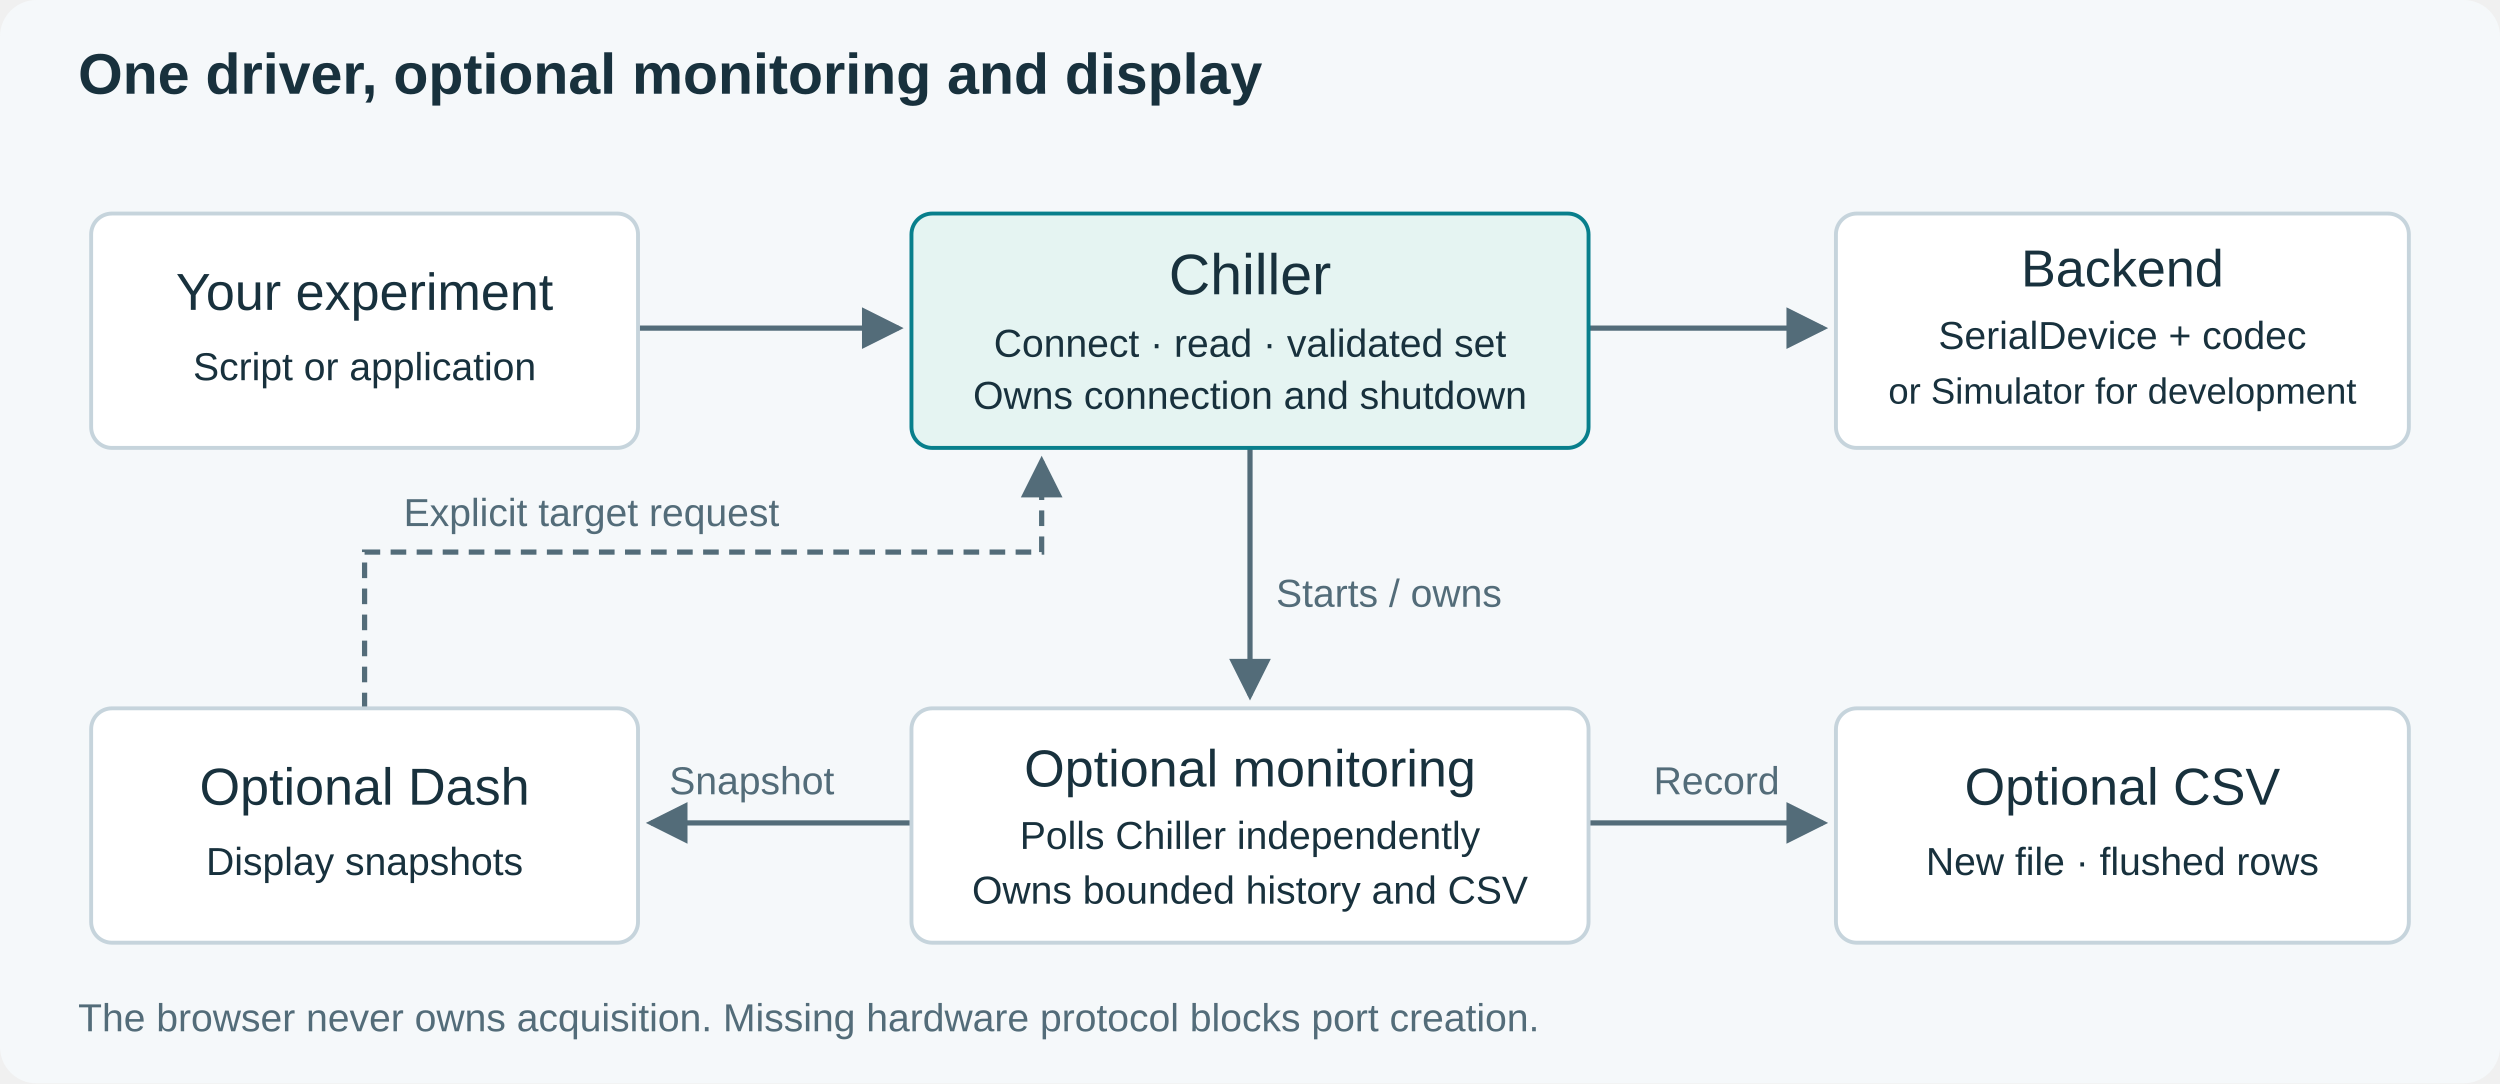
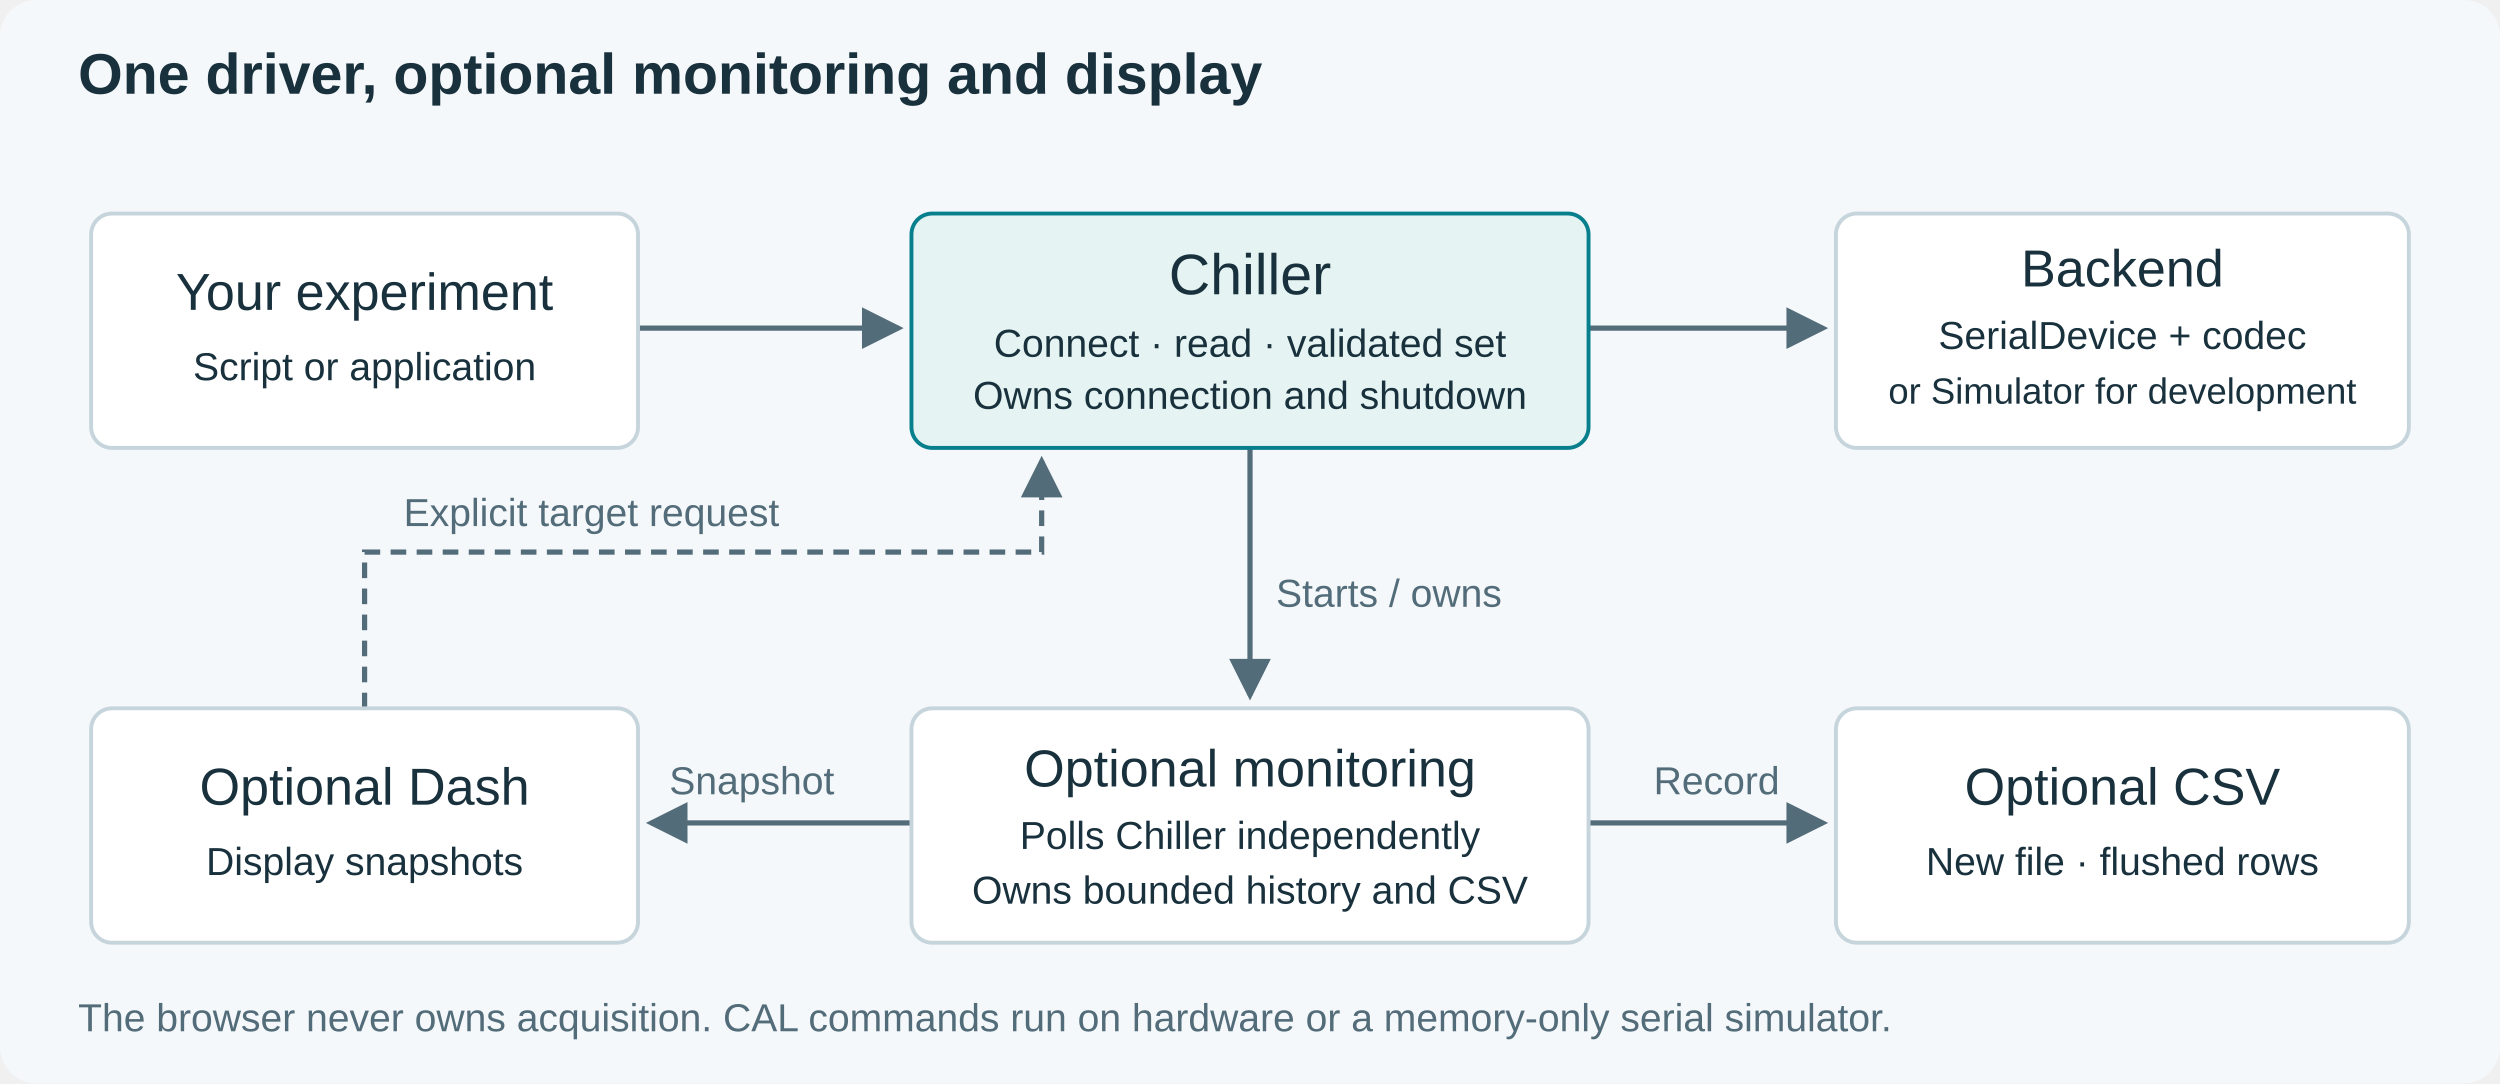
<svg xmlns="http://www.w3.org/2000/svg" width="960" height="416" viewBox="0 0 960 416" role="img" aria-labelledby="title desc">
  <defs>
    <marker id="arrow" markerWidth="8" markerHeight="8" refX="7" refY="4" orient="auto">
      <path d="M0 0 L8 4 L0 8Z" fill="#536c79" />
    </marker>
  </defs>
  <rect width="960" height="416" rx="14" fill="#f5f8fa" />
  <g font-family="Segoe UI,Arial,sans-serif" fill="#18313d">
    <text x="30" y="36" font-size="22" font-weight="600">One driver, optional monitoring and display</text>
    <g fill="none" stroke="#536c79" stroke-width="2" marker-end="url(#arrow)">
      <path d="M245 126H345" />
      <path d="M610 126H700" />
      <path d="M480 172V267" />
      <path d="M350 316H250" />
      <path d="M610 316H700" />
      <path d="M140 272V212H400V177" stroke-dasharray="6 4" />
    </g>
    <g fill="#fff" stroke="#c6d4dc" stroke-width="1.5">
      <rect x="35" y="82" width="210" height="90" rx="8" />
      <rect x="350" y="82" width="260" height="90" rx="8" fill="#e5f4f2" stroke="#087f8c" />
      <rect x="705" y="82" width="220" height="90" rx="8" />
      <rect x="35" y="272" width="210" height="90" rx="8" />
      <rect x="350" y="272" width="260" height="90" rx="8" />
      <rect x="705" y="272" width="220" height="90" rx="8" />
    </g>
    <g text-anchor="middle">
      <text x="140" y="119" font-size="20">Your experiment</text>
      <text x="140" y="146" font-size="15">Script or application</text>
      <text x="480" y="113" font-size="22">Chiller</text>
      <text x="480" y="137" font-size="15">Connect · read · validated set</text>
      <text x="480" y="157" font-size="15">Owns connection and shutdown</text>
      <text x="815" y="110" font-size="20">Backend</text>
      <text x="815" y="134" font-size="15">SerialDevice + codec</text>
      <text x="815" y="155" font-size="14">or Simulator for development</text>
      <text x="140" y="309" font-size="20">Optional Dash</text>
      <text x="140" y="336" font-size="15">Display snapshots</text>
      <text x="480" y="302" font-size="20">Optional monitoring</text>
      <text x="480" y="326" font-size="15">Polls Chiller independently</text>
      <text x="480" y="347" font-size="15">Owns bounded history and CSV</text>
      <text x="815" y="309" font-size="20">Optional CSV</text>
      <text x="815" y="336" font-size="15">New file · flushed rows</text>
    </g>
    <g fill="#536c79" font-size="15">
      <text x="490" y="233">Starts / owns</text>
      <text x="257" y="305">Snapshot</text>
      <text x="635" y="305">Record</text>
      <text x="155" y="202">Explicit target request</text>
-       <text x="30" y="396">The browser never owns acquisition. Missing hardware protocol blocks port creation.</text>
+       <text x="30" y="396">The browser never owns acquisition. CAL commands run on hardware or a memory-only serial simulator.</text>
    </g>
  </g>
</svg>
